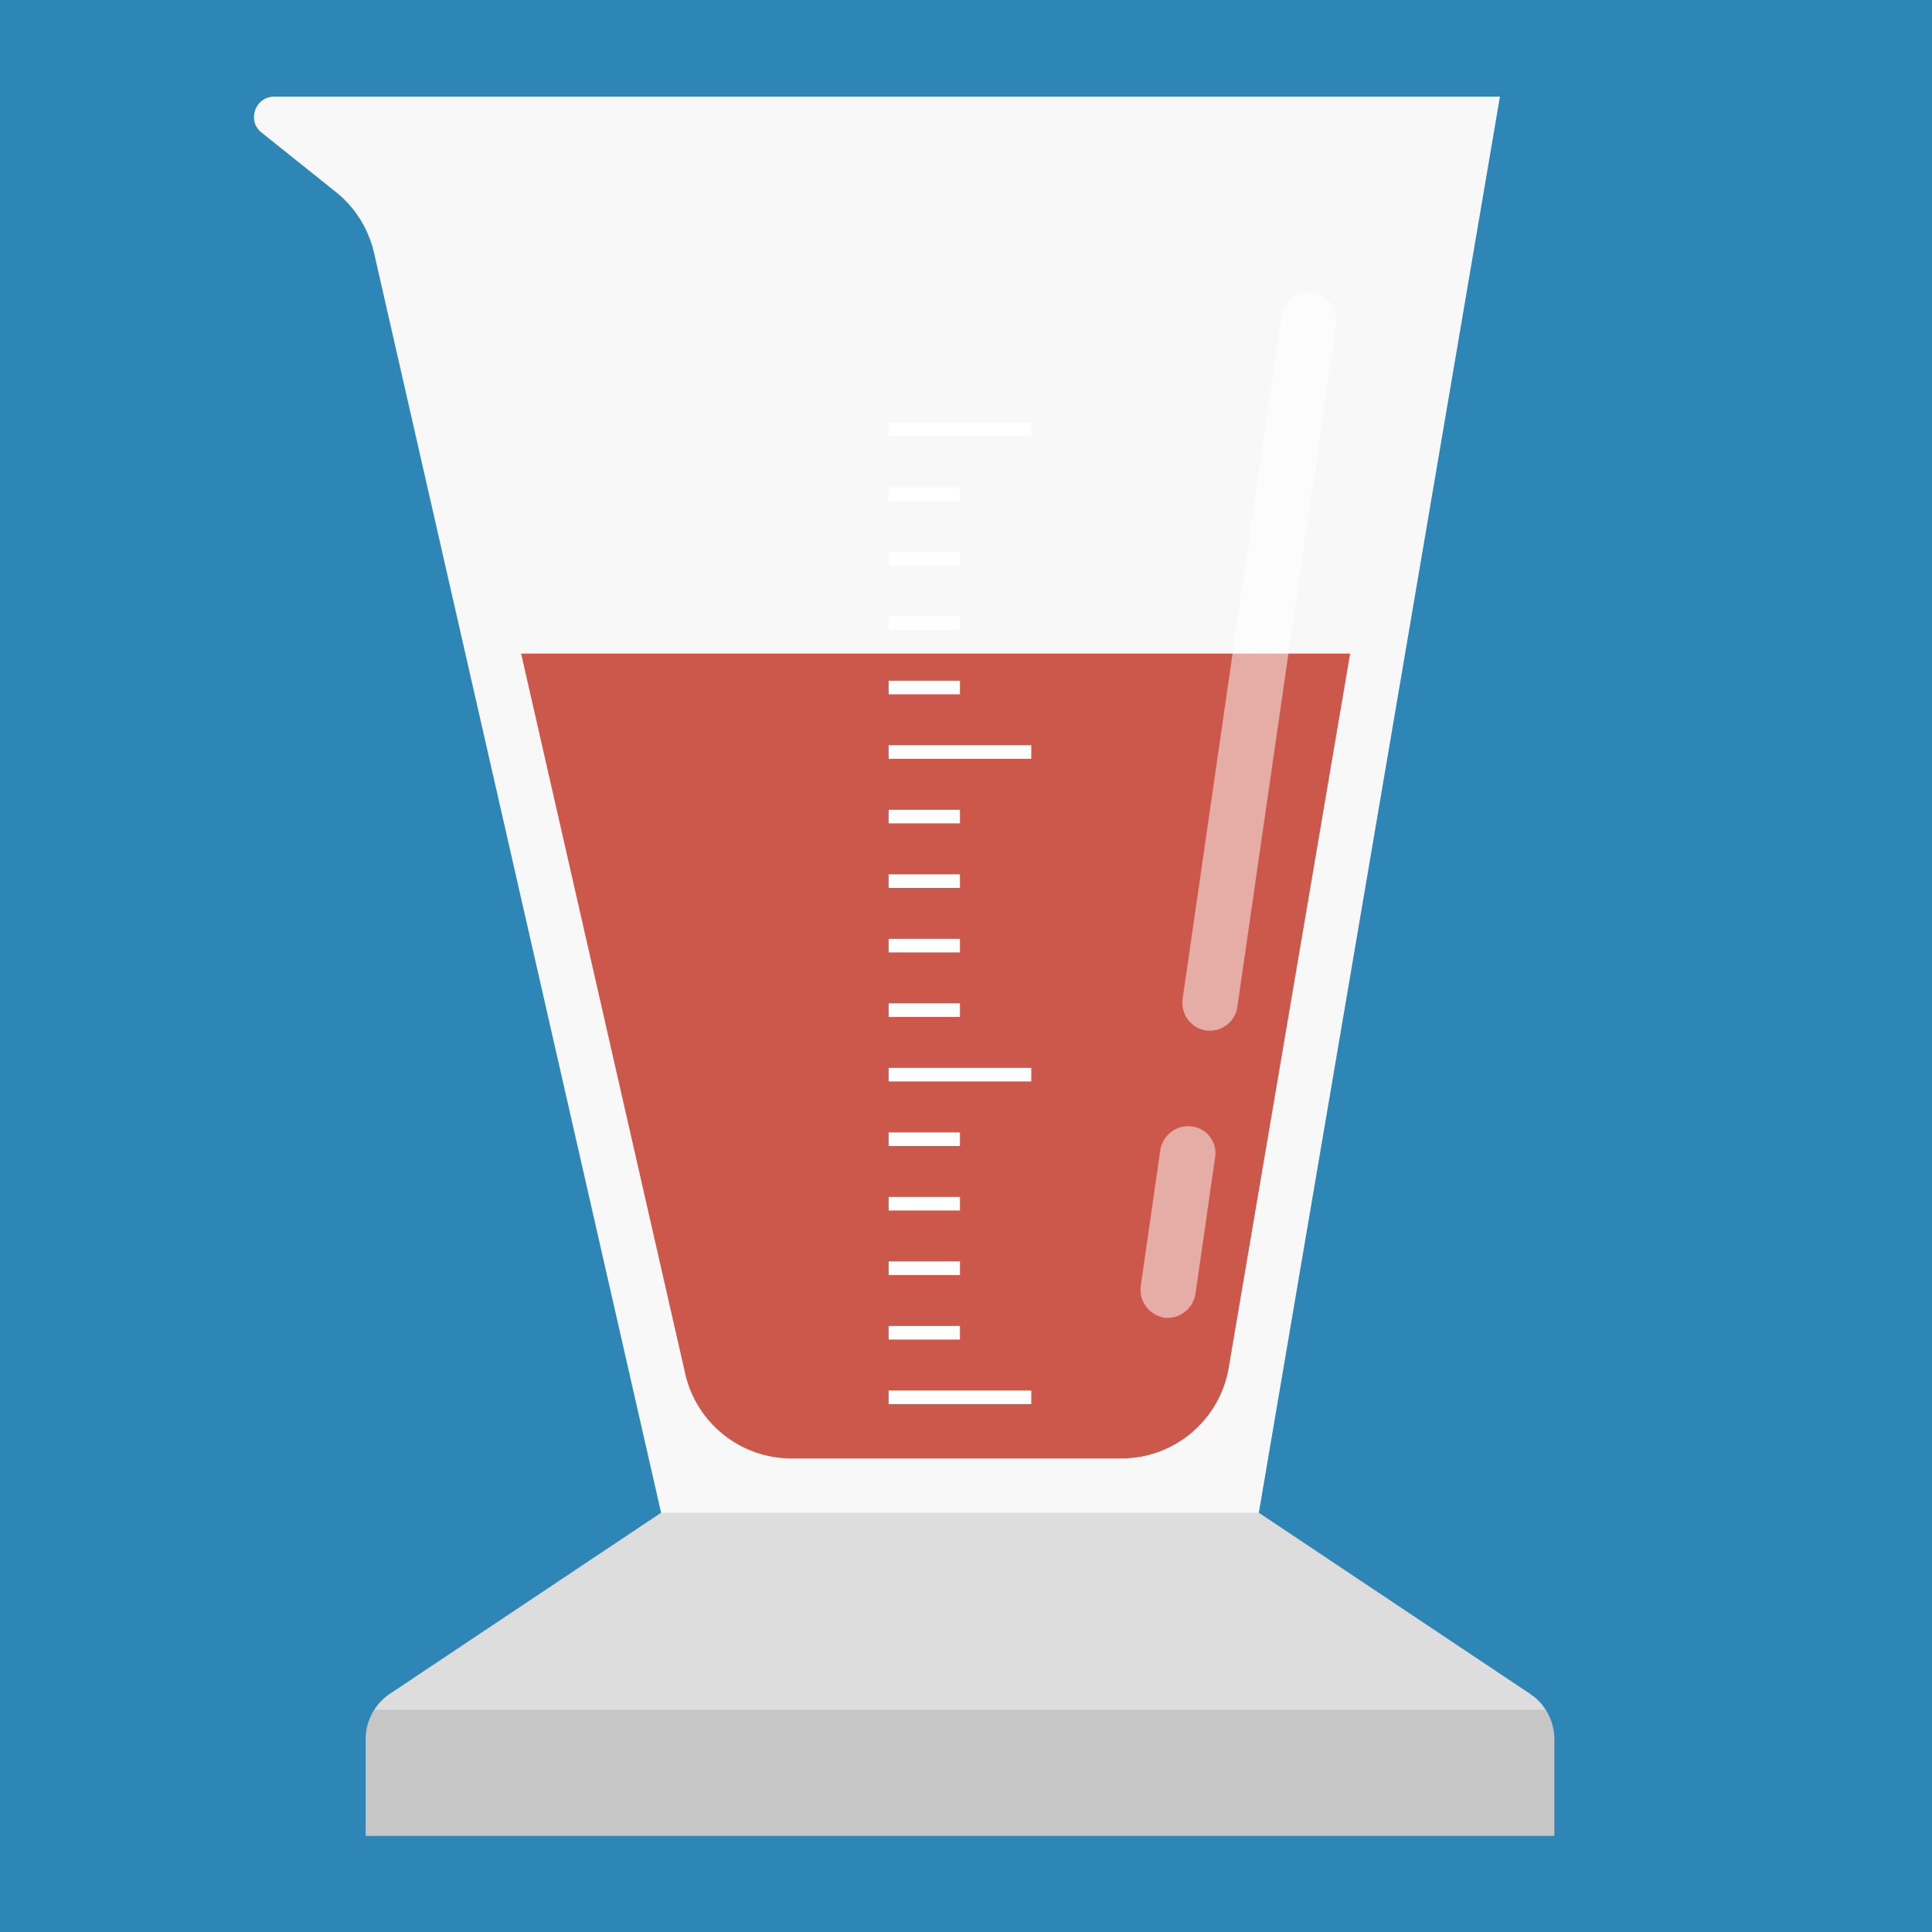
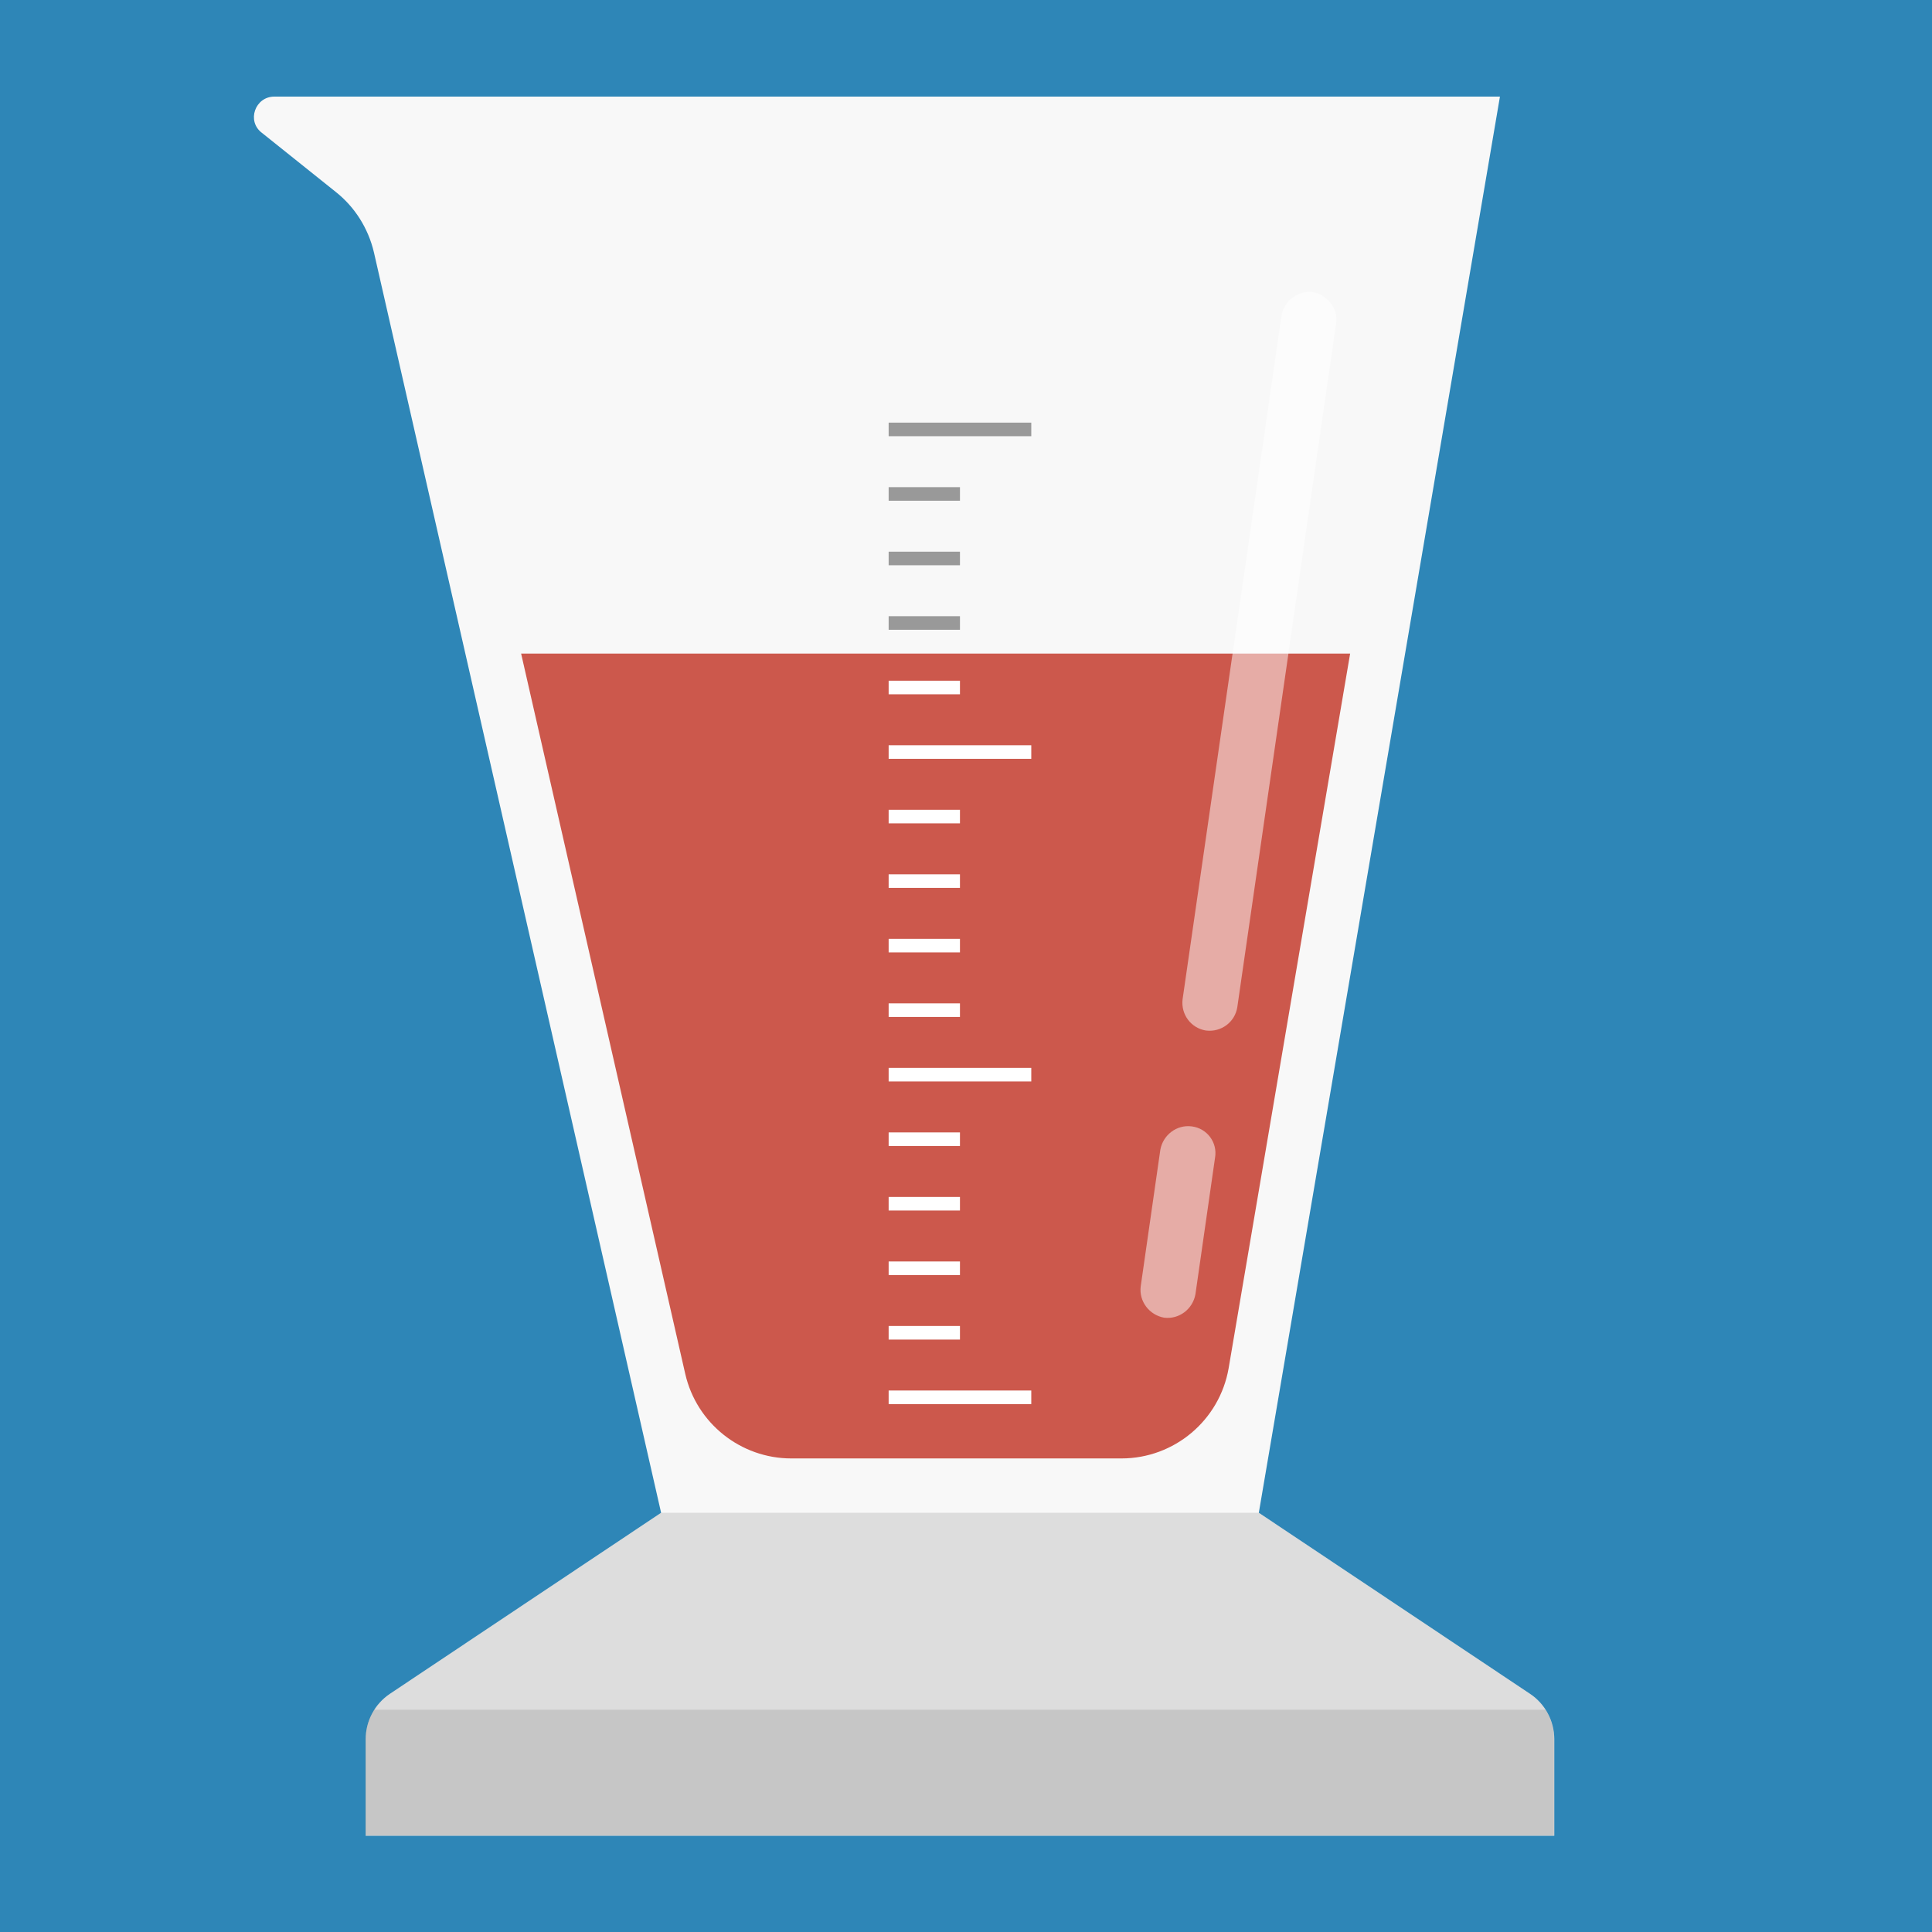
<svg xmlns="http://www.w3.org/2000/svg" version="1.1" id="icon" x="0" y="0" viewBox="0 0 512 512" xml:space="preserve">
  <style type="text/css">.st2{opacity:.15;fill:#444;enable-background:new}</style>
  <path d="M0 0h512v512H0V0z" fill="#2e86b7" />
  <path d="M405.5 448.9l-71.9-48 63.9-375.3H72.7c-5.1 0-7.4 6.5-3.3 9.6l19.5 15.6c5.1 4 8.7 9.7 10.2 16.1l76.1 334-71.9 48c-4 2.7-6.4 7.2-6.4 12v25.6h315v-25.6c0-4.9-2.5-9.4-6.4-12z" fill="#f8f8f8" />
  <path class="st2" d="M409.6 453.1H99.1c-1.4 2.3-2.3 4.9-2.3 7.7v25.6h315v-25.6c.1-2.8-.8-5.4-2.2-7.7z" />
  <path class="st2" d="M333.6 400.9H175.2l-71.9 48c-4 2.7-6.4 7.2-6.4 12v25.6h315v-25.6c0-4.8-2.4-9.3-6.4-12l-71.9-48z" />
  <path d="M138.1 173.2l43.5 190.9c3 13.1 14.7 22.4 28.1 22.4h87.5c14 0 26-10.1 28.4-23.9l32.2-189.4H138.1z" fill="#cc584c" />
-   <path d="M235.5 368.5h37.8v3.6h-37.8zm0-85.5h37.8v3.6h-37.8zm0-85.5h37.8v3.6h-37.8zm0-85.5h37.8v3.6h-37.8zm0 239.4h18.9v3.6h-18.9zm0-17.1h18.9v3.6h-18.9zm0-17.1h18.9v3.6h-18.9zm0-17.1h18.9v3.6h-18.9zm0-34.2h18.9v3.6h-18.9zm0-17.1h18.9v3.6h-18.9zm0-17.1h18.9v3.6h-18.9zm0-17.1h18.9v3.6h-18.9zm0-34.2h18.9v3.6h-18.9zm0-17.1h18.9v3.6h-18.9zm0-17.1h18.9v3.6h-18.9zm0-17.1h18.9v3.6h-18.9z" fill="#fff" />
+   <path d="M235.5 368.5h37.8v3.6h-37.8v-3.6zm0-85.5h37.8v3.6h-37.8V283zm0-85.5h37.8v3.6h-37.8v-3.6zm0 153.9h18.9v3.6h-18.9v-3.6zm0-17.1h18.9v3.6h-18.9v-3.6zm0-17.1h18.9v3.6h-18.9v-3.6zm0-17.1h18.9v3.6h-18.9v-3.6zm0-34.2h18.9v3.6h-18.9v-3.6zm0-17.1h18.9v3.6h-18.9v-3.6zm0-17.1h18.9v3.6h-18.9v-3.6zm0-17.1h18.9v3.6h-18.9v-3.6zm0-34.2h18.9v3.6h-18.9v-3.6z" fill="#fff" />
+   <path d="M235.5 112h37.8v3.6h-37.8V112zm0 51.3h18.9v3.6h-18.9v-3.6zm0-17.1h18.9v3.6h-18.9v-3.6zm0-17.1h18.9v3.6h-18.9v-3.6z" fill="#999" />
  <path d="M347.9 77.4c-4-.5-7.6 2.3-8.3 6.2l-26.2 181.2c-.5 4.1 2.3 7.7 6.2 8.3 4.1.5 7.7-2.3 8.3-6.2l26.2-181.2c.6-3.9-2.3-7.6-6.2-8.3zm-32.1 221.1c-4-.5-7.6 2.3-8.3 6.2l-5.2 36.2c-.5 4 2.3 7.6 6.2 8.3 4 .5 7.6-2.3 8.3-6.2l5.2-36.2c.7-4-2.1-7.8-6.2-8.3z" opacity=".5" fill="#fff" />
</svg>
